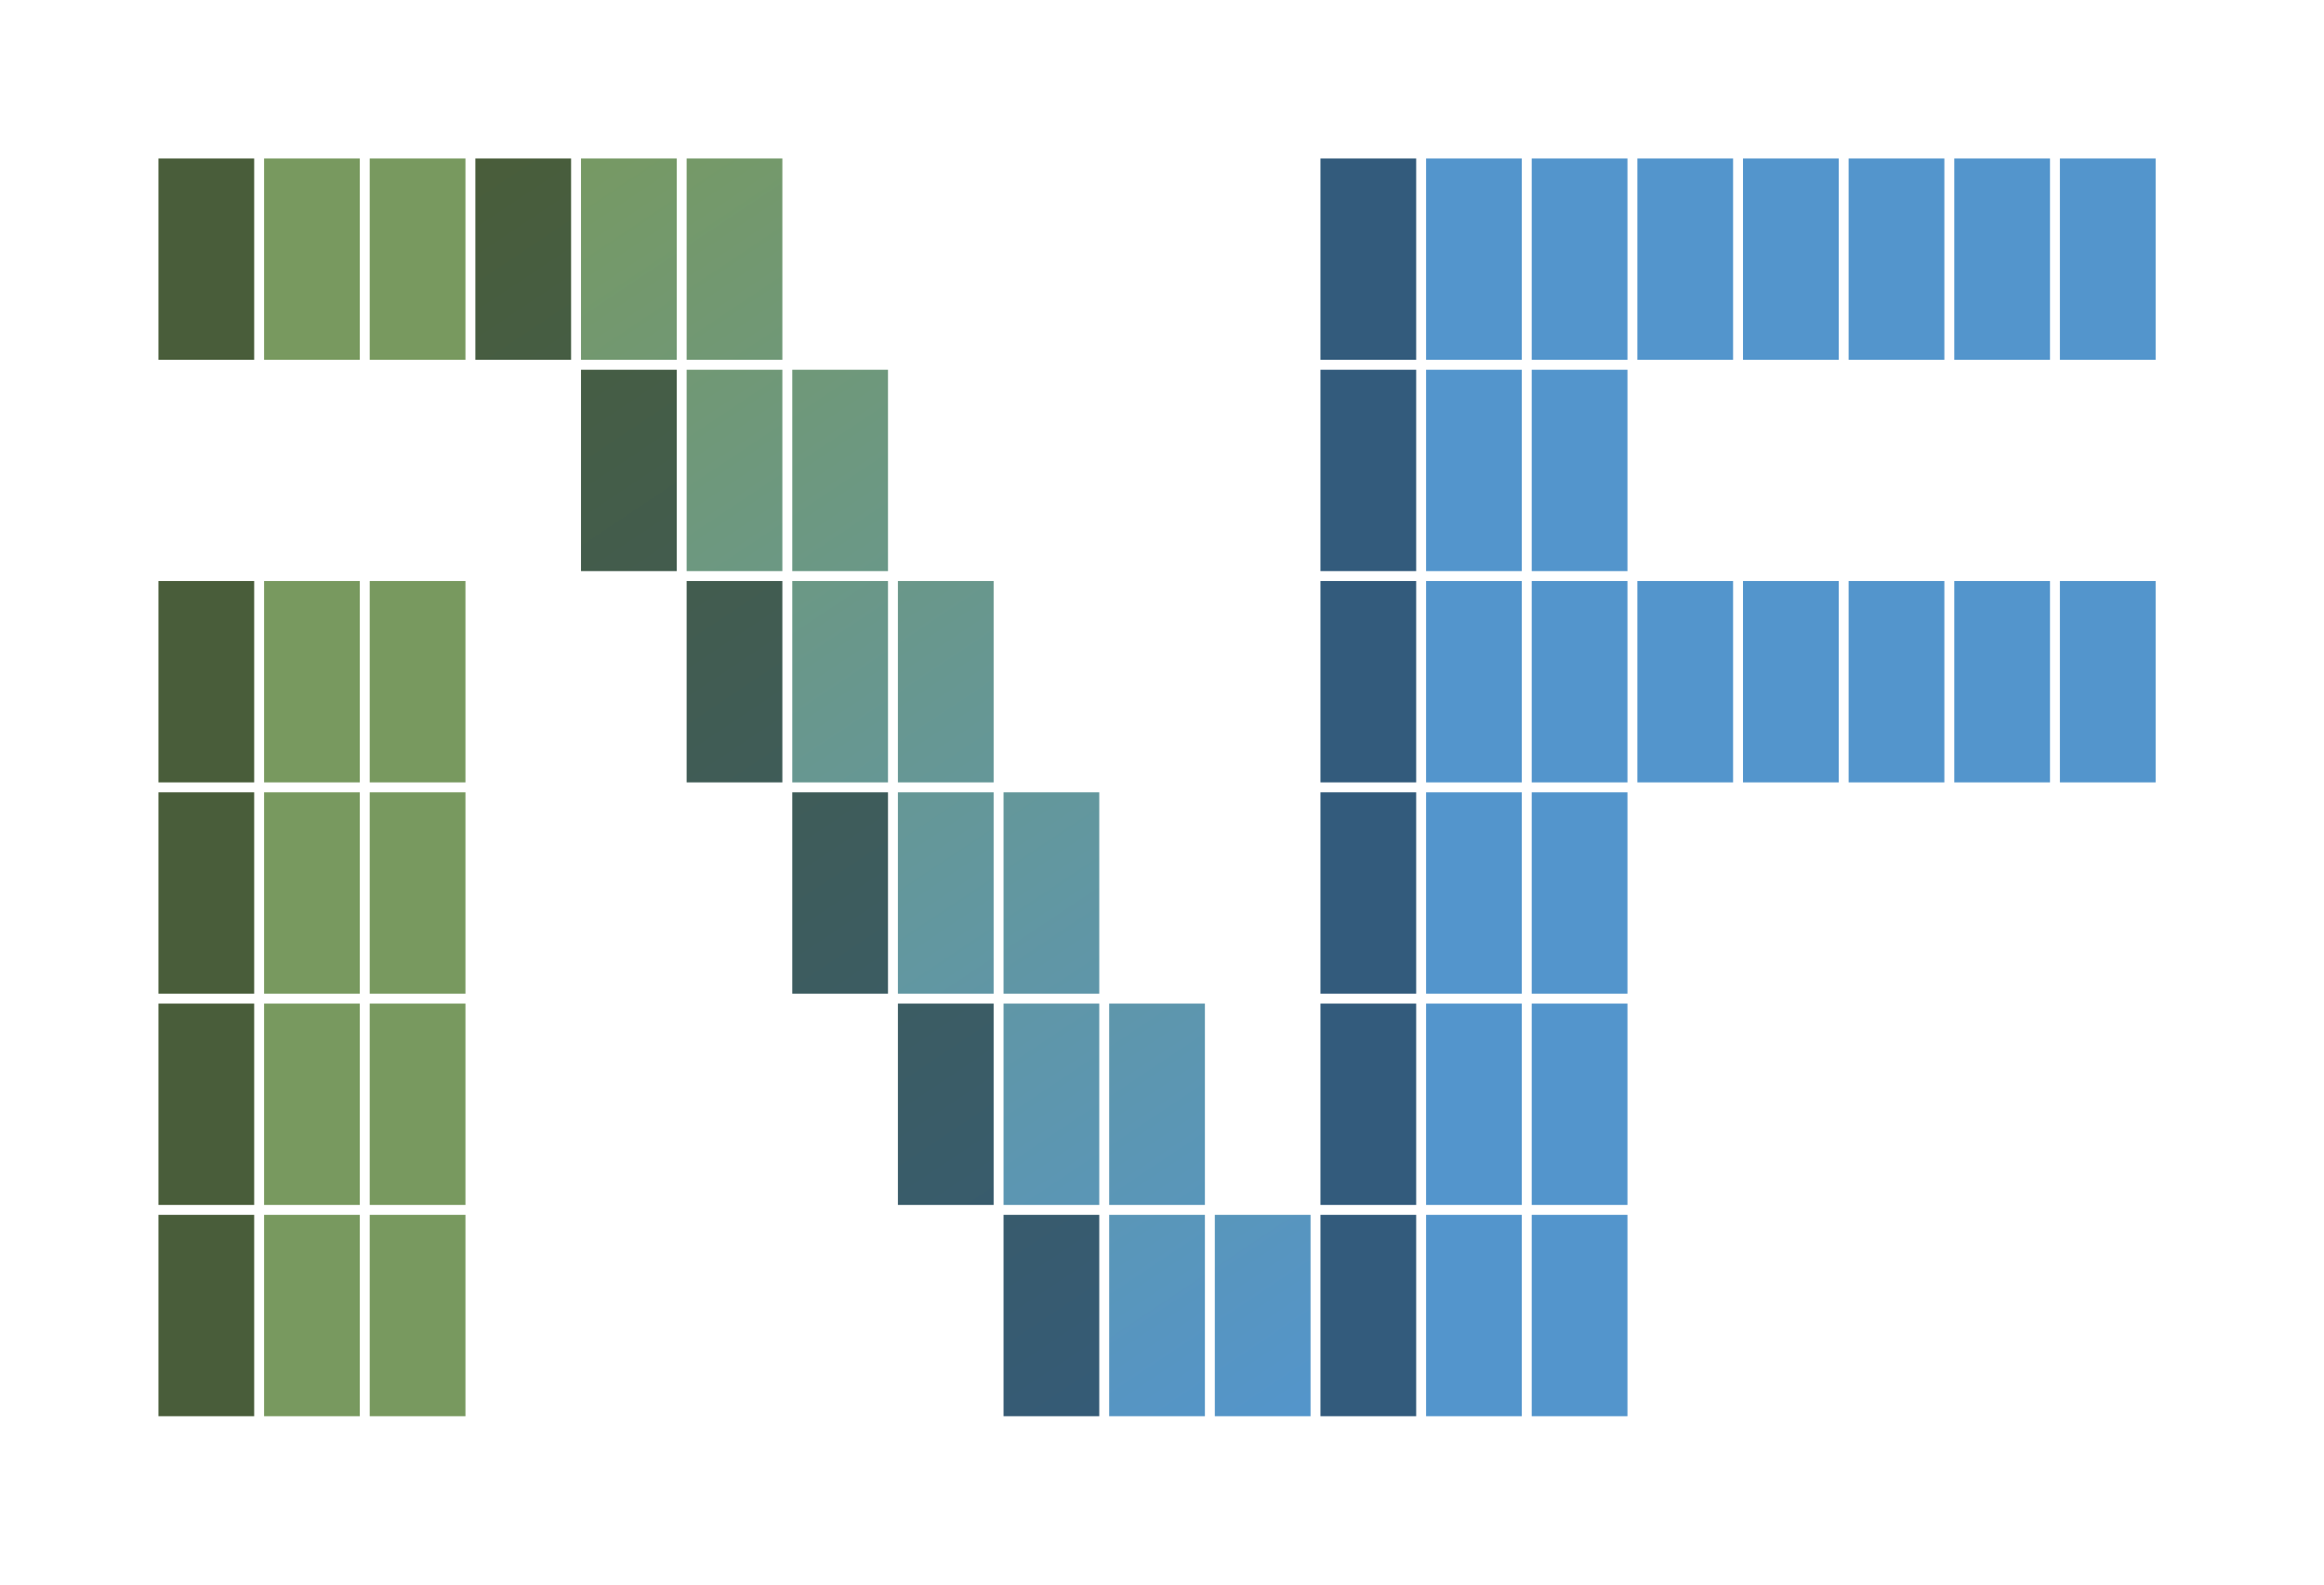
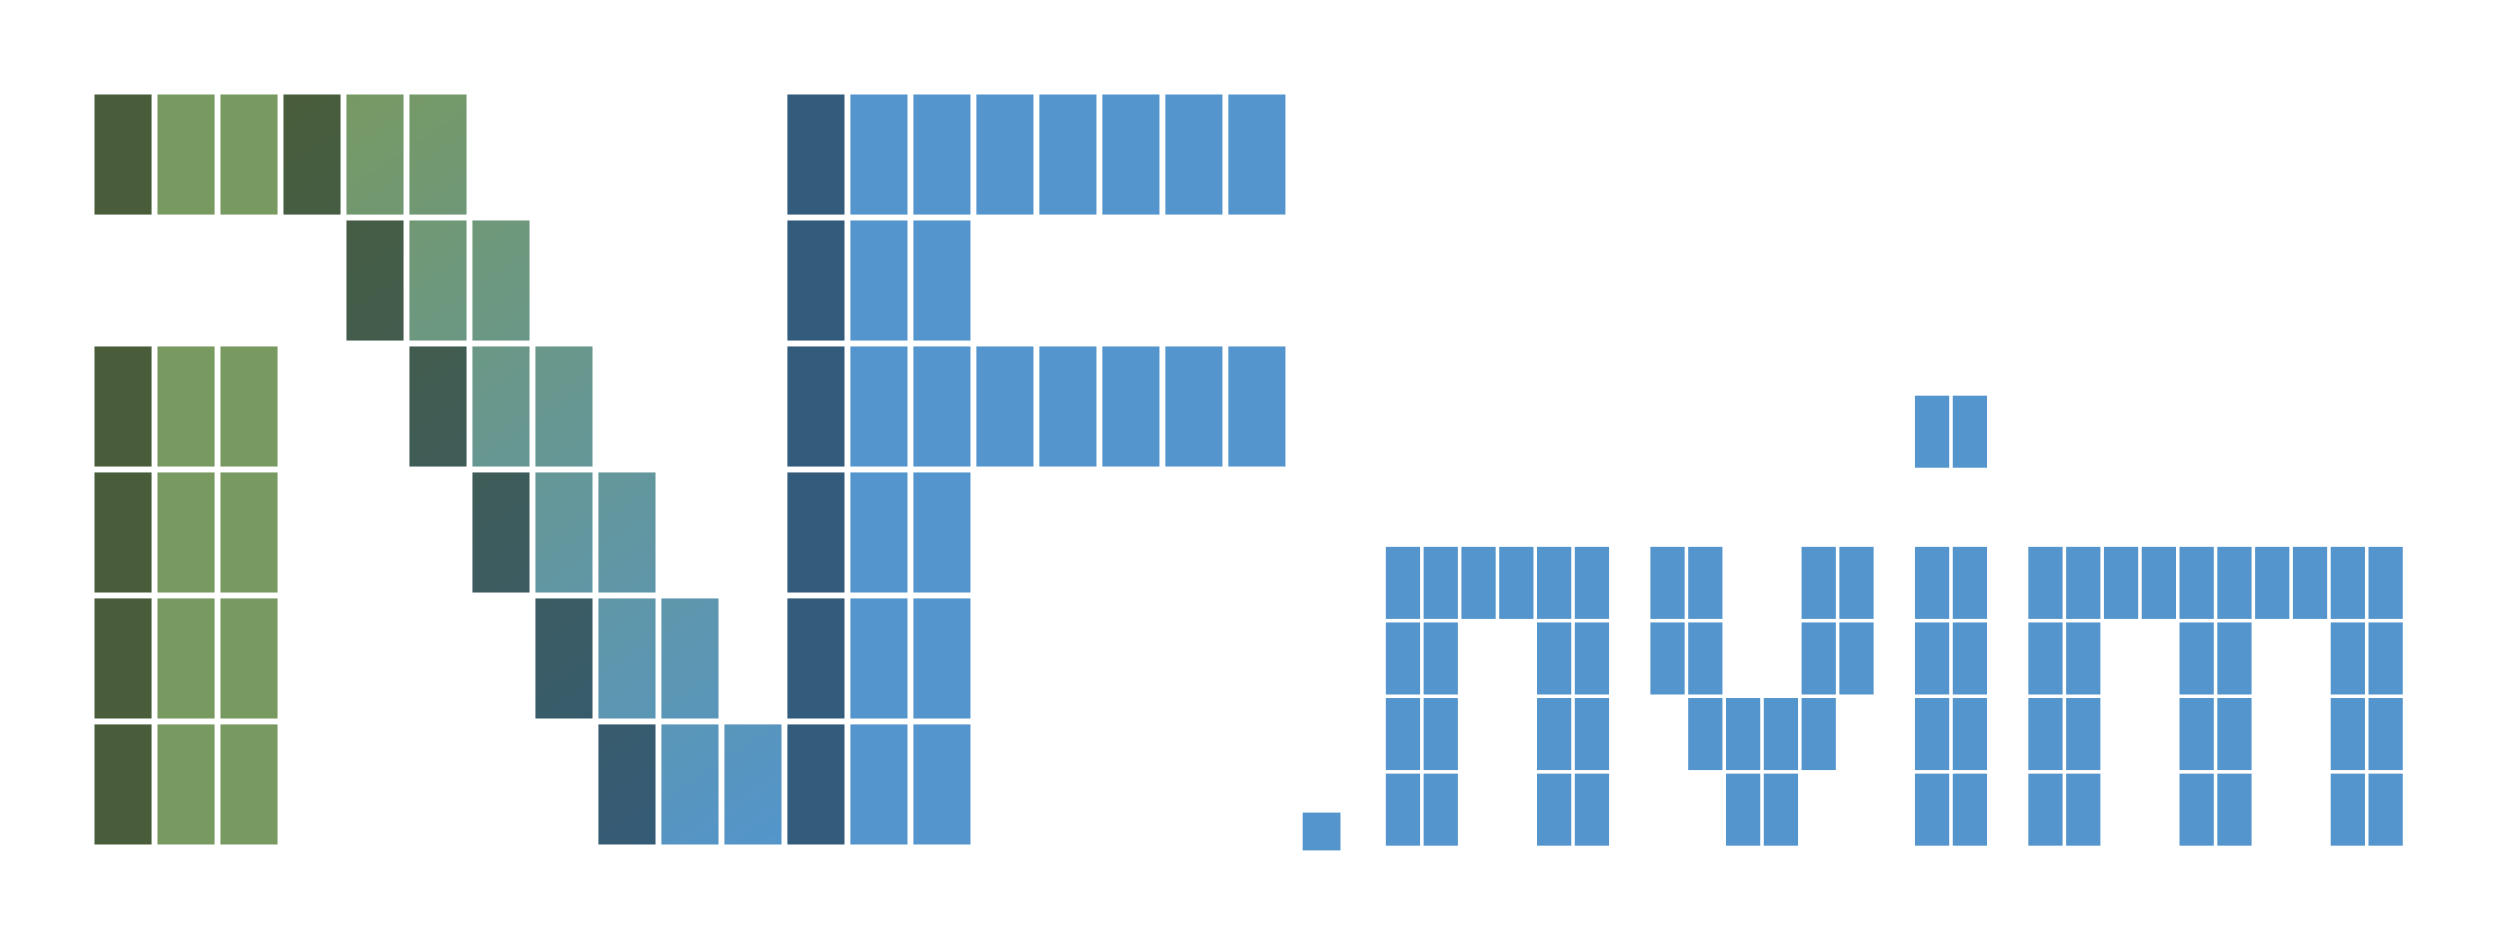
- <svg xmlns="http://www.w3.org/2000/svg" width="704" height="480" viewBox="0 0 704 480">
+ <svg xmlns="http://www.w3.org/2000/svg" width="1270" height="480" viewBox="0 0 1270 480">
  <defs>
    <linearGradient id="gm" gradientUnits="userSpaceOnUse" x1="144" y1="48" x2="400" y2="432">
      <stop offset="0" stop-color="#78995f" />
      <stop offset="1" stop-color="#5395cc" />
    </linearGradient>
    <linearGradient id="gd" gradientUnits="userSpaceOnUse" x1="144" y1="48" x2="400" y2="432">
      <stop offset="0" stop-color="#495d3a" />
      <stop offset="1" stop-color="#335b7c" />
    </linearGradient>
  </defs>
  <rect x="48" y="48" width="29" height="61" fill="#495d3a" />
  <rect x="80" y="48" width="29" height="61" fill="#78995f" />
  <rect x="112" y="48" width="29" height="61" fill="#78995f" />
  <rect x="48" y="176" width="29" height="61" fill="#495d3a" />
  <rect x="80" y="176" width="29" height="61" fill="#78995f" />
  <rect x="112" y="176" width="29" height="61" fill="#78995f" />
  <rect x="48" y="240" width="29" height="61" fill="#495d3a" />
  <rect x="80" y="240" width="29" height="61" fill="#78995f" />
  <rect x="112" y="240" width="29" height="61" fill="#78995f" />
  <rect x="48" y="304" width="29" height="61" fill="#495d3a" />
  <rect x="80" y="304" width="29" height="61" fill="#78995f" />
  <rect x="112" y="304" width="29" height="61" fill="#78995f" />
  <rect x="48" y="368" width="29" height="61" fill="#495d3a" />
  <rect x="80" y="368" width="29" height="61" fill="#78995f" />
  <rect x="112" y="368" width="29" height="61" fill="#78995f" />
  <rect x="144" y="48" width="29" height="61" fill="url(#gd)" />
  <rect x="176" y="48" width="29" height="61" fill="url(#gm)" />
  <rect x="208" y="48" width="29" height="61" fill="url(#gm)" />
  <rect x="176" y="112" width="29" height="61" fill="url(#gd)" />
  <rect x="208" y="112" width="29" height="61" fill="url(#gm)" />
  <rect x="240" y="112" width="29" height="61" fill="url(#gm)" />
  <rect x="208" y="176" width="29" height="61" fill="url(#gd)" />
  <rect x="240" y="176" width="29" height="61" fill="url(#gm)" />
  <rect x="272" y="176" width="29" height="61" fill="url(#gm)" />
  <rect x="240" y="240" width="29" height="61" fill="url(#gd)" />
  <rect x="272" y="240" width="29" height="61" fill="url(#gm)" />
  <rect x="304" y="240" width="29" height="61" fill="url(#gm)" />
  <rect x="272" y="304" width="29" height="61" fill="url(#gd)" />
  <rect x="304" y="304" width="29" height="61" fill="url(#gm)" />
  <rect x="336" y="304" width="29" height="61" fill="url(#gm)" />
  <rect x="304" y="368" width="29" height="61" fill="url(#gd)" />
  <rect x="336" y="368" width="29" height="61" fill="url(#gm)" />
  <rect x="368" y="368" width="29" height="61" fill="url(#gm)" />
  <rect x="400" y="48" width="29" height="61" fill="#335b7c" />
  <rect x="432" y="48" width="29" height="61" fill="#5395cc" />
  <rect x="464" y="48" width="29" height="61" fill="#5395cc" />
  <rect x="496" y="48" width="29" height="61" fill="#5395cc" />
  <rect x="528" y="48" width="29" height="61" fill="#5395cc" />
  <rect x="560" y="48" width="29" height="61" fill="#5395cc" />
  <rect x="592" y="48" width="29" height="61" fill="#5395cc" />
  <rect x="624" y="48" width="29" height="61" fill="#5395cc" />
  <rect x="400" y="112" width="29" height="61" fill="#335b7c" />
  <rect x="432" y="112" width="29" height="61" fill="#5395cc" />
  <rect x="464" y="112" width="29" height="61" fill="#5395cc" />
  <rect x="400" y="176" width="29" height="61" fill="#335b7c" />
  <rect x="432" y="176" width="29" height="61" fill="#5395cc" />
  <rect x="464" y="176" width="29" height="61" fill="#5395cc" />
  <rect x="496" y="176" width="29" height="61" fill="#5395cc" />
  <rect x="528" y="176" width="29" height="61" fill="#5395cc" />
  <rect x="560" y="176" width="29" height="61" fill="#5395cc" />
  <rect x="592" y="176" width="29" height="61" fill="#5395cc" />
  <rect x="624" y="176" width="29" height="61" fill="#5395cc" />
  <rect x="400" y="240" width="29" height="61" fill="#335b7c" />
  <rect x="432" y="240" width="29" height="61" fill="#5395cc" />
  <rect x="464" y="240" width="29" height="61" fill="#5395cc" />
  <rect x="400" y="304" width="29" height="61" fill="#335b7c" />
  <rect x="432" y="304" width="29" height="61" fill="#5395cc" />
  <rect x="464" y="304" width="29" height="61" fill="#5395cc" />
  <rect x="400" y="368" width="29" height="61" fill="#335b7c" />
  <rect x="432" y="368" width="29" height="61" fill="#5395cc" />
  <rect x="464" y="368" width="29" height="61" fill="#5395cc" />
+   <rect x="704" y="277.8" width="17.4" height="36.6" fill="#5395cc" />
+   <rect x="723.2" y="277.8" width="17.4" height="36.6" fill="#5395cc" />
+   <rect x="742.4" y="277.8" width="17.4" height="36.6" fill="#5395cc" />
+   <rect x="761.6" y="277.8" width="17.4" height="36.6" fill="#5395cc" />
+   <rect x="780.8" y="277.8" width="17.4" height="36.6" fill="#5395cc" />
+   <rect x="800" y="277.8" width="17.4" height="36.6" fill="#5395cc" />
+   <rect x="704" y="316.2" width="17.4" height="36.6" fill="#5395cc" />
+   <rect x="723.2" y="316.2" width="17.4" height="36.6" fill="#5395cc" />
+   <rect x="780.8" y="316.2" width="17.4" height="36.6" fill="#5395cc" />
+   <rect x="800" y="316.2" width="17.4" height="36.6" fill="#5395cc" />
+   <rect x="704" y="354.6" width="17.4" height="36.6" fill="#5395cc" />
+   <rect x="723.2" y="354.6" width="17.4" height="36.6" fill="#5395cc" />
+   <rect x="780.8" y="354.6" width="17.4" height="36.6" fill="#5395cc" />
+   <rect x="800" y="354.6" width="17.4" height="36.6" fill="#5395cc" />
+   <rect x="704" y="393" width="17.4" height="36.6" fill="#5395cc" />
+   <rect x="723.2" y="393" width="17.4" height="36.6" fill="#5395cc" />
+   <rect x="780.8" y="393" width="17.4" height="36.6" fill="#5395cc" />
+   <rect x="800" y="393" width="17.4" height="36.6" fill="#5395cc" />
+   <rect x="838.4" y="277.8" width="17.4" height="36.6" fill="#5395cc" />
+   <rect x="857.6" y="277.8" width="17.4" height="36.6" fill="#5395cc" />
+   <rect x="915.2" y="277.8" width="17.4" height="36.6" fill="#5395cc" />
+   <rect x="934.4" y="277.8" width="17.4" height="36.6" fill="#5395cc" />
+   <rect x="838.4" y="316.2" width="17.4" height="36.6" fill="#5395cc" />
+   <rect x="857.6" y="316.2" width="17.4" height="36.6" fill="#5395cc" />
+   <rect x="915.2" y="316.2" width="17.4" height="36.6" fill="#5395cc" />
+   <rect x="934.4" y="316.2" width="17.4" height="36.6" fill="#5395cc" />
+   <rect x="857.6" y="354.6" width="17.4" height="36.6" fill="#5395cc" />
+   <rect x="876.8" y="354.6" width="17.4" height="36.6" fill="#5395cc" />
+   <rect x="896" y="354.6" width="17.4" height="36.6" fill="#5395cc" />
+   <rect x="915.2" y="354.6" width="17.4" height="36.6" fill="#5395cc" />
+   <rect x="876.8" y="393" width="17.4" height="36.6" fill="#5395cc" />
+   <rect x="896" y="393" width="17.4" height="36.6" fill="#5395cc" />
+   <rect x="972.8" y="201" width="17.4" height="36.6" fill="#5395cc" />
+   <rect x="992" y="201" width="17.4" height="36.6" fill="#5395cc" />
+   <rect x="972.8" y="277.8" width="17.4" height="36.6" fill="#5395cc" />
+   <rect x="992" y="277.8" width="17.4" height="36.6" fill="#5395cc" />
+   <rect x="972.8" y="316.2" width="17.4" height="36.6" fill="#5395cc" />
+   <rect x="992" y="316.2" width="17.4" height="36.6" fill="#5395cc" />
+   <rect x="972.8" y="354.6" width="17.4" height="36.6" fill="#5395cc" />
+   <rect x="992" y="354.6" width="17.4" height="36.6" fill="#5395cc" />
+   <rect x="972.8" y="393" width="17.4" height="36.6" fill="#5395cc" />
+   <rect x="992" y="393" width="17.4" height="36.6" fill="#5395cc" />
+   <rect x="1030.4" y="277.8" width="17.4" height="36.6" fill="#5395cc" />
+   <rect x="1049.6" y="277.8" width="17.4" height="36.6" fill="#5395cc" />
+   <rect x="1068.8" y="277.8" width="17.4" height="36.6" fill="#5395cc" />
+   <rect x="1088" y="277.8" width="17.4" height="36.6" fill="#5395cc" />
+   <rect x="1107.2" y="277.8" width="17.4" height="36.6" fill="#5395cc" />
+   <rect x="1126.4" y="277.8" width="17.4" height="36.6" fill="#5395cc" />
+   <rect x="1145.6" y="277.8" width="17.4" height="36.6" fill="#5395cc" />
+   <rect x="1164.8" y="277.8" width="17.4" height="36.6" fill="#5395cc" />
+   <rect x="1184" y="277.8" width="17.4" height="36.6" fill="#5395cc" />
+   <rect x="1203.2" y="277.8" width="17.4" height="36.6" fill="#5395cc" />
+   <rect x="1030.4" y="316.2" width="17.4" height="36.6" fill="#5395cc" />
+   <rect x="1049.6" y="316.2" width="17.4" height="36.6" fill="#5395cc" />
+   <rect x="1107.2" y="316.2" width="17.4" height="36.6" fill="#5395cc" />
+   <rect x="1126.4" y="316.2" width="17.4" height="36.6" fill="#5395cc" />
+   <rect x="1184" y="316.2" width="17.4" height="36.6" fill="#5395cc" />
+   <rect x="1203.2" y="316.2" width="17.4" height="36.6" fill="#5395cc" />
+   <rect x="1030.4" y="354.6" width="17.4" height="36.6" fill="#5395cc" />
+   <rect x="1049.6" y="354.6" width="17.4" height="36.6" fill="#5395cc" />
+   <rect x="1107.2" y="354.6" width="17.4" height="36.6" fill="#5395cc" />
+   <rect x="1126.4" y="354.6" width="17.4" height="36.6" fill="#5395cc" />
+   <rect x="1184" y="354.6" width="17.4" height="36.6" fill="#5395cc" />
+   <rect x="1203.2" y="354.6" width="17.4" height="36.6" fill="#5395cc" />
+   <rect x="1030.4" y="393" width="17.4" height="36.6" fill="#5395cc" />
+   <rect x="1049.6" y="393" width="17.4" height="36.6" fill="#5395cc" />
+   <rect x="1107.2" y="393" width="17.4" height="36.6" fill="#5395cc" />
+   <rect x="1126.4" y="393" width="17.4" height="36.6" fill="#5395cc" />
+   <rect x="1184" y="393" width="17.4" height="36.6" fill="#5395cc" />
+   <rect x="1203.2" y="393" width="17.4" height="36.6" fill="#5395cc" />
+   <rect x="661.76" y="412.8" width="19.2" height="19.2" fill="#5395cc" />
</svg>
